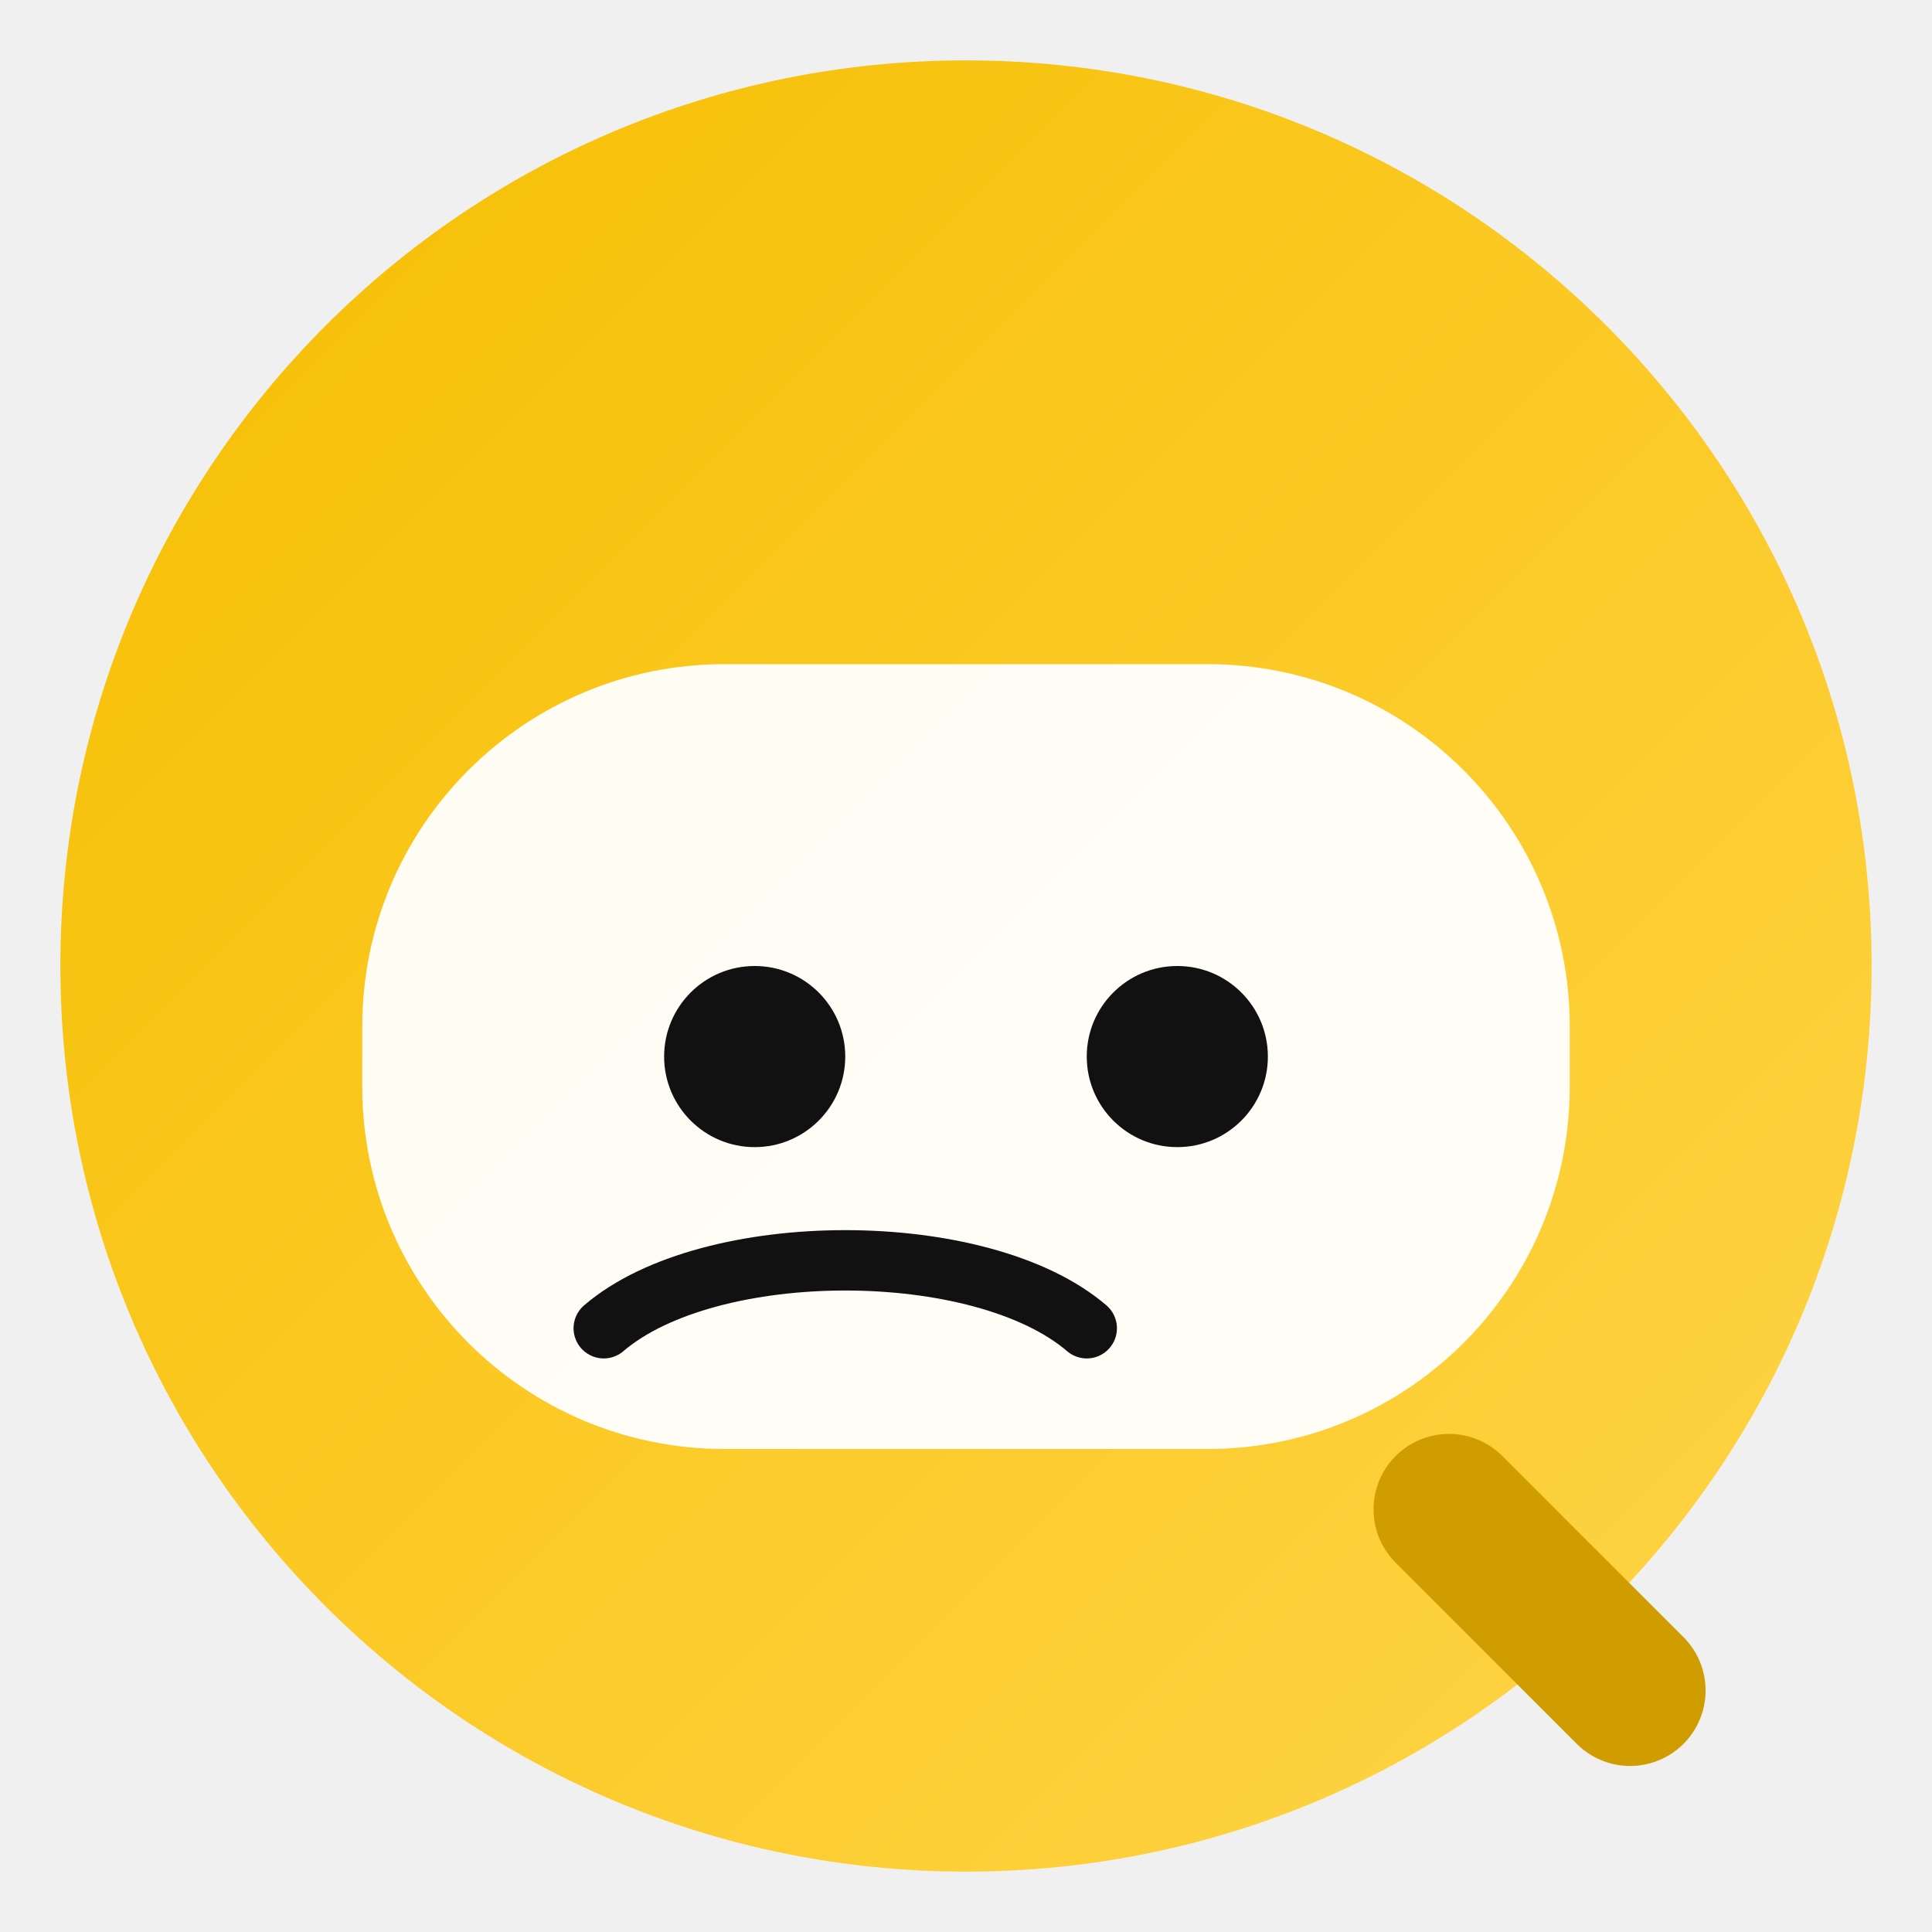
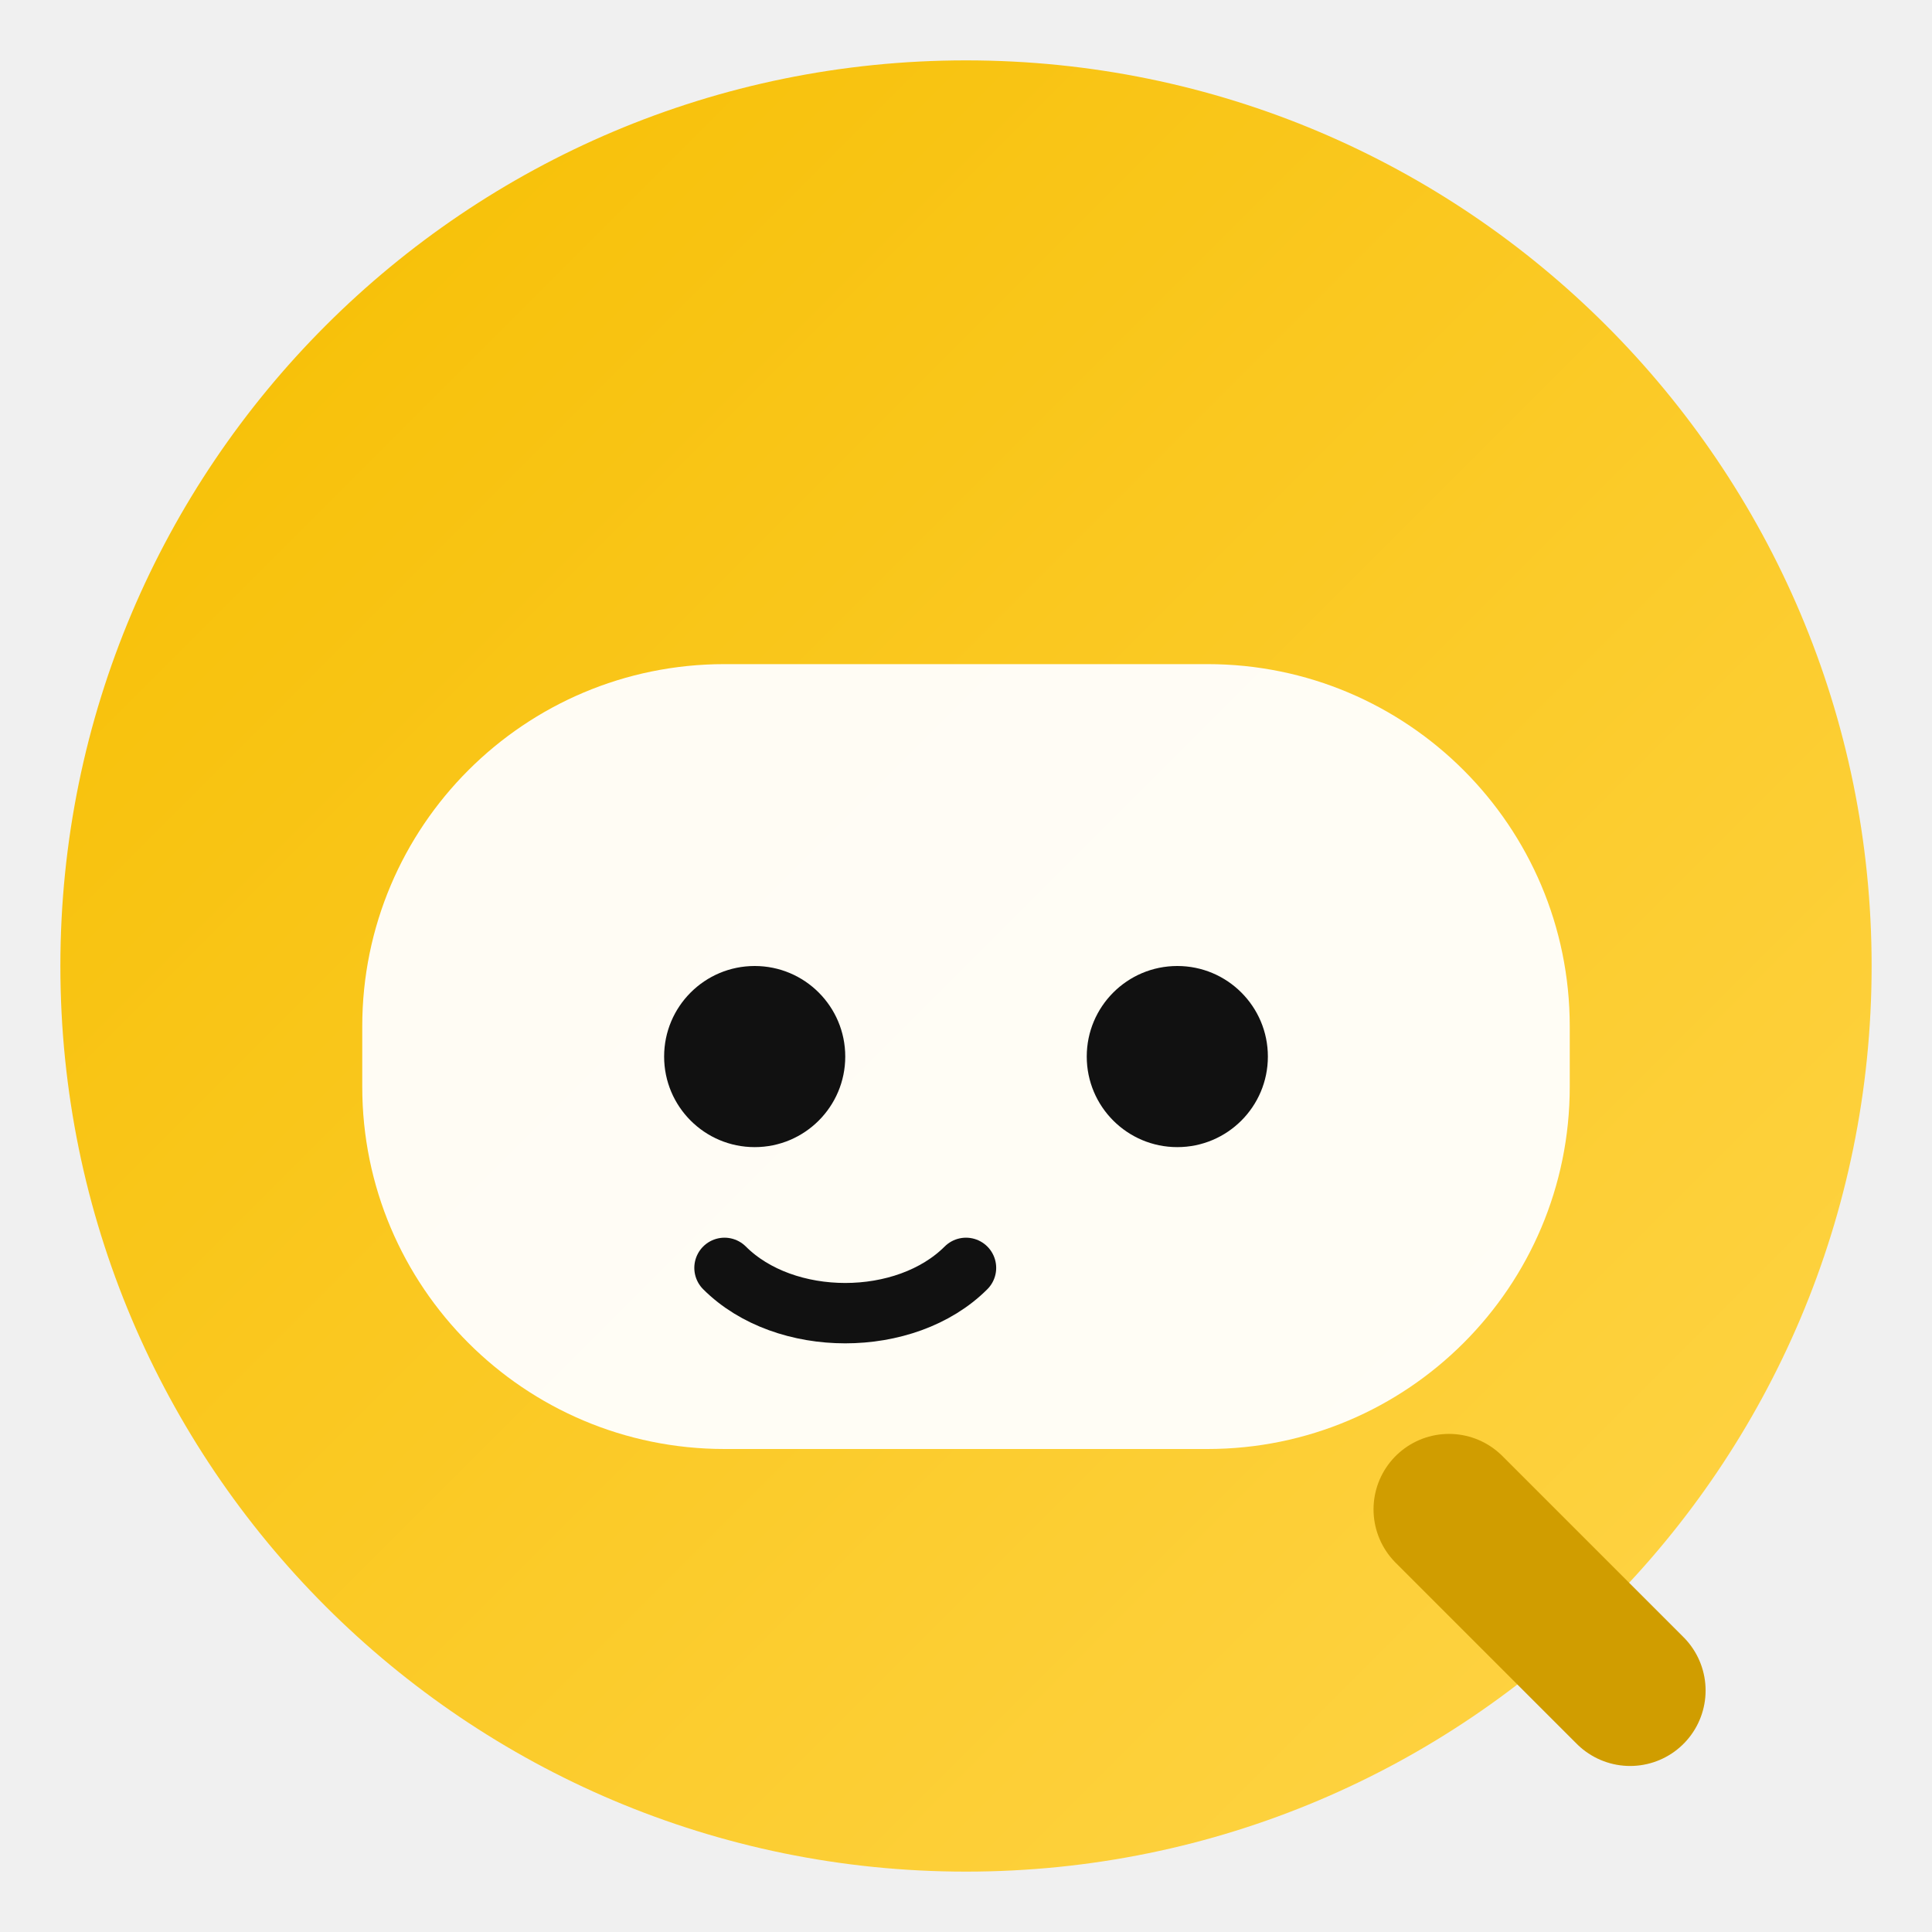
<svg xmlns="http://www.w3.org/2000/svg" width="64" height="64" viewBox="0 0 64 64">
  <defs>
    <linearGradient id="g" x1="0" y1="0" x2="1" y2="1">
      <stop offset="0%" stop-color="#F6BE00" />
      <stop offset="100%" stop-color="#ffd54a" />
    </linearGradient>
  </defs>
  <g fill="none" stroke="none">
    <circle cx="32" cy="32" r="30" fill="url(#g)" />
    <g transform="translate(12,16)">
      <rect x="0" y="6" width="40" height="26" rx="12" fill="#fff" opacity="0.95" />
      <circle cx="13" cy="19" r="3" fill="#111" />
      <circle cx="27" cy="19" r="3" fill="#111" />
-       <path d="M8 28c3.5-3 12.5-3 16 0" stroke="#111" stroke-width="2" stroke-linecap="round" />
+       <path d="M12 26c2 2 6 2 8 0" stroke="#111" stroke-width="2" stroke-linecap="round" fill="none" />
    </g>
    <path d="M48 50l6 6" stroke="#d09d00" stroke-width="5" stroke-linecap="round" />
  </g>
</svg>
